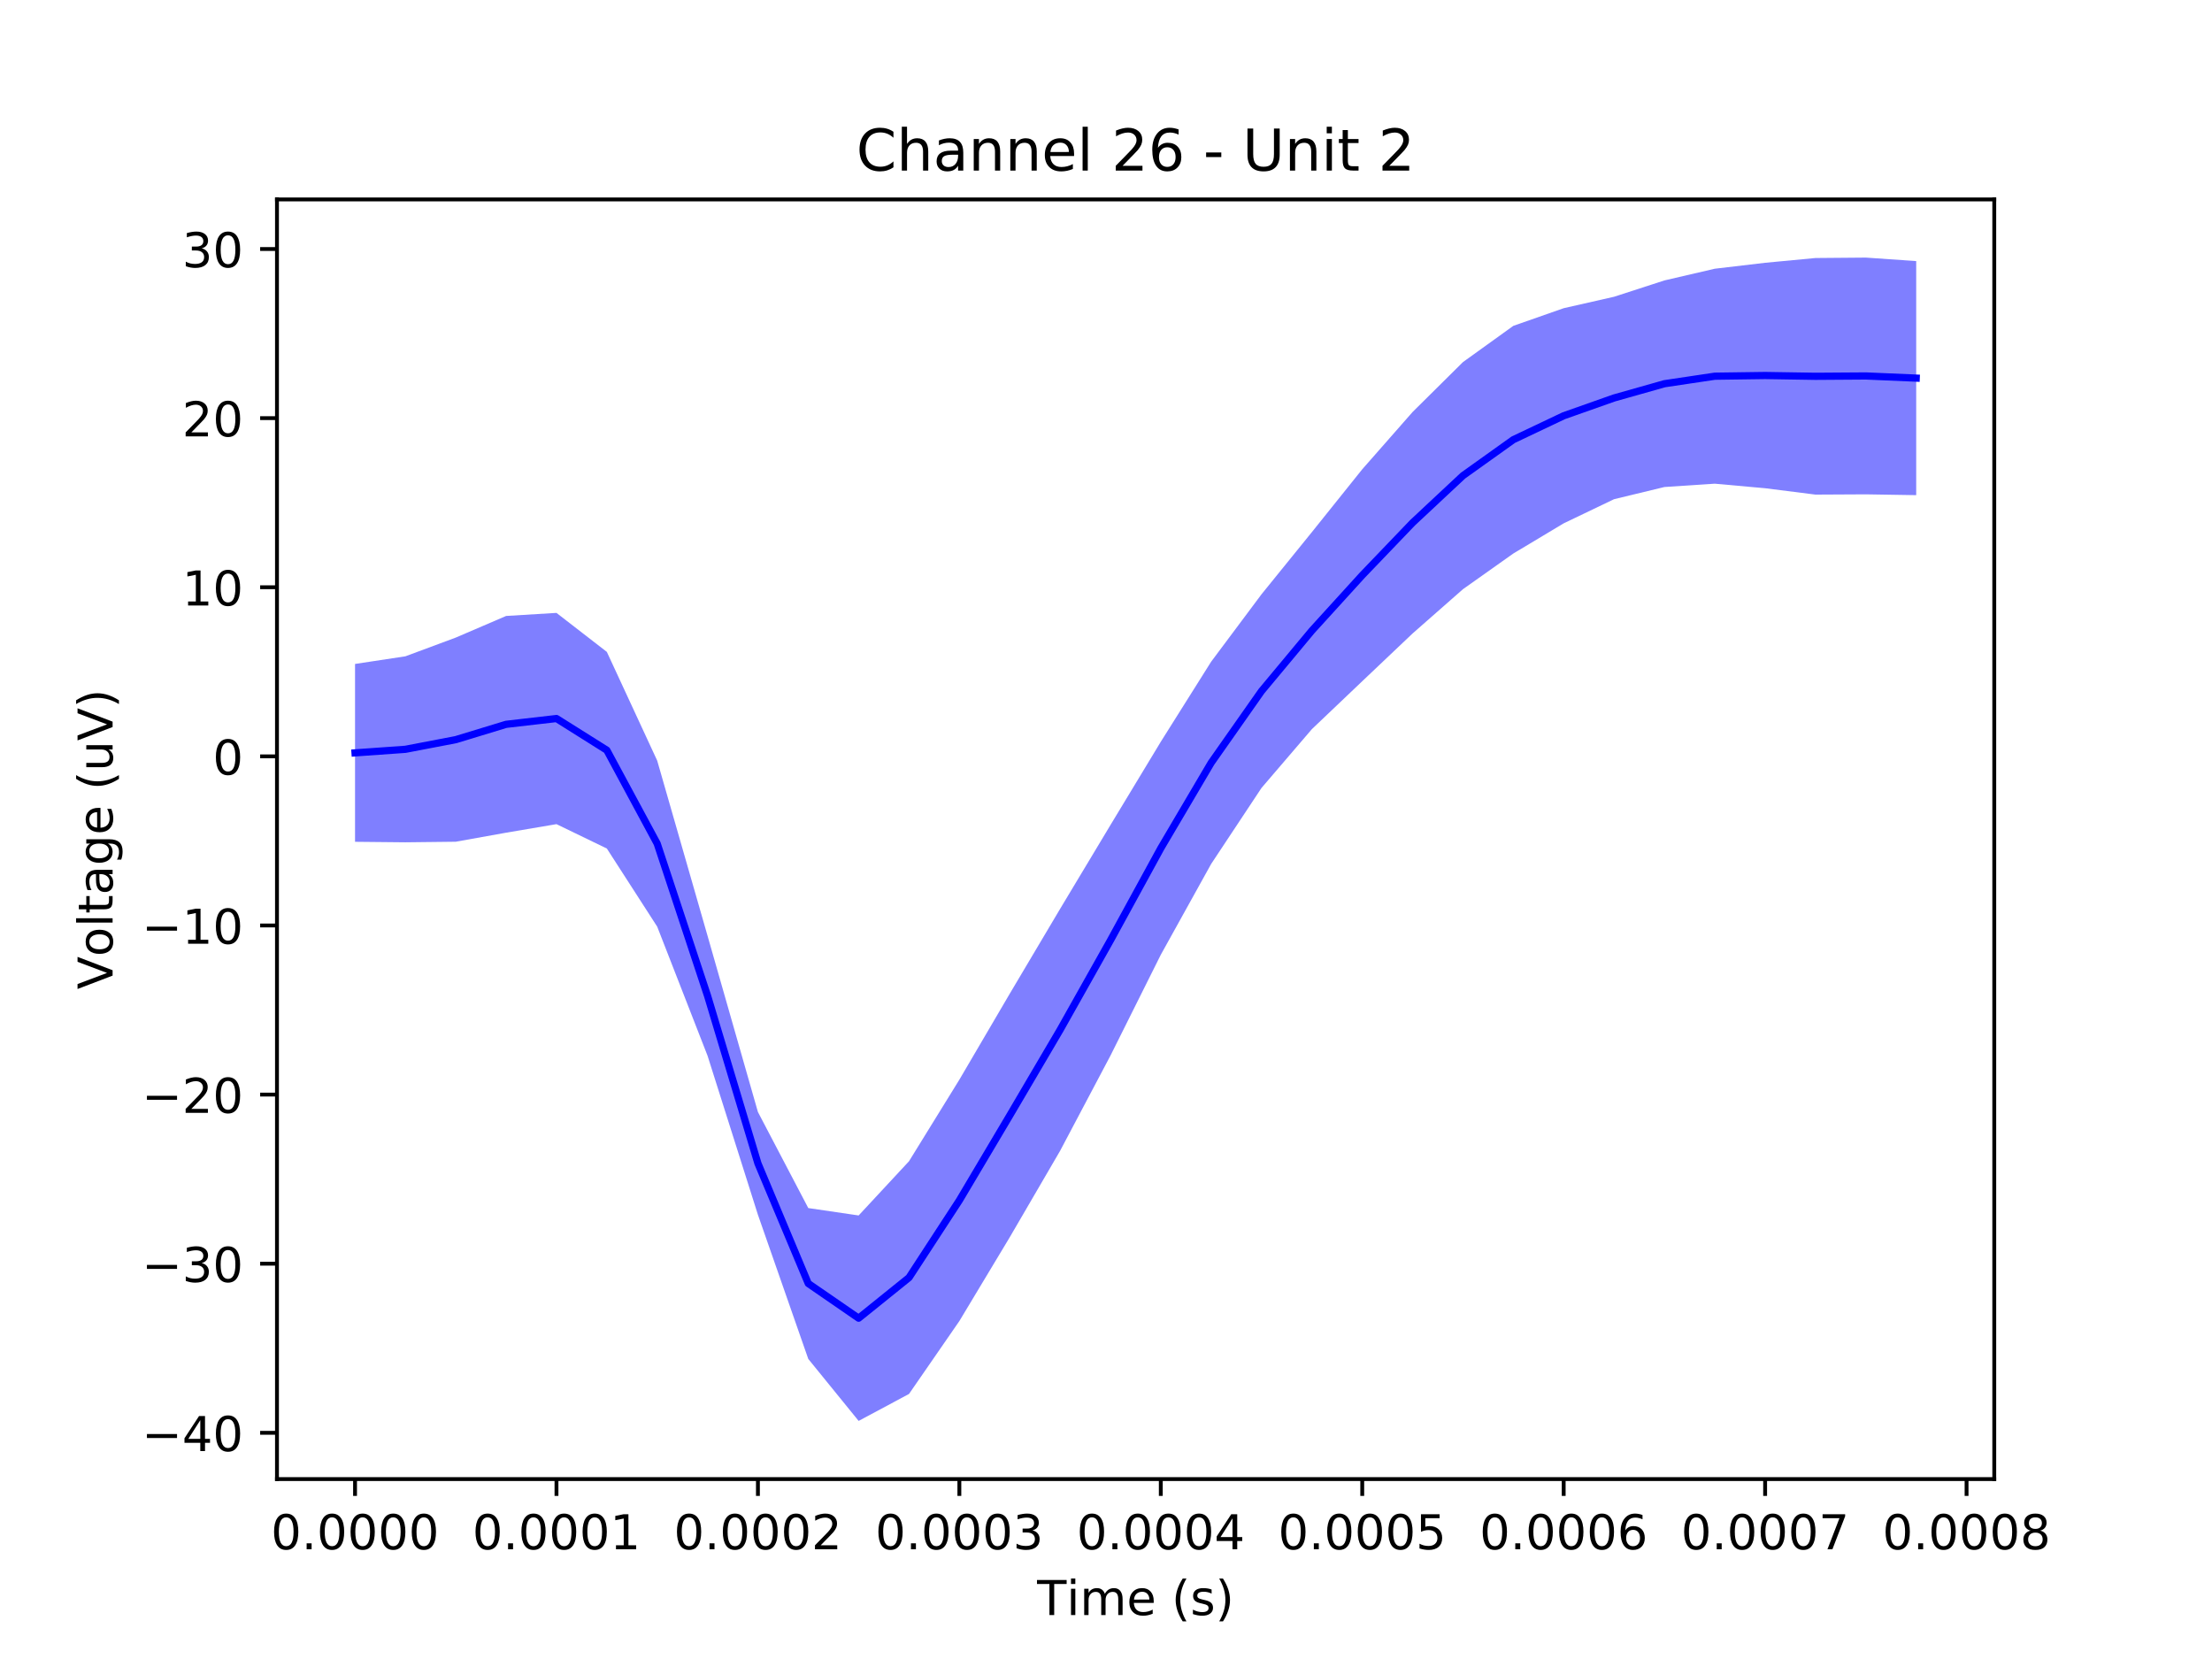
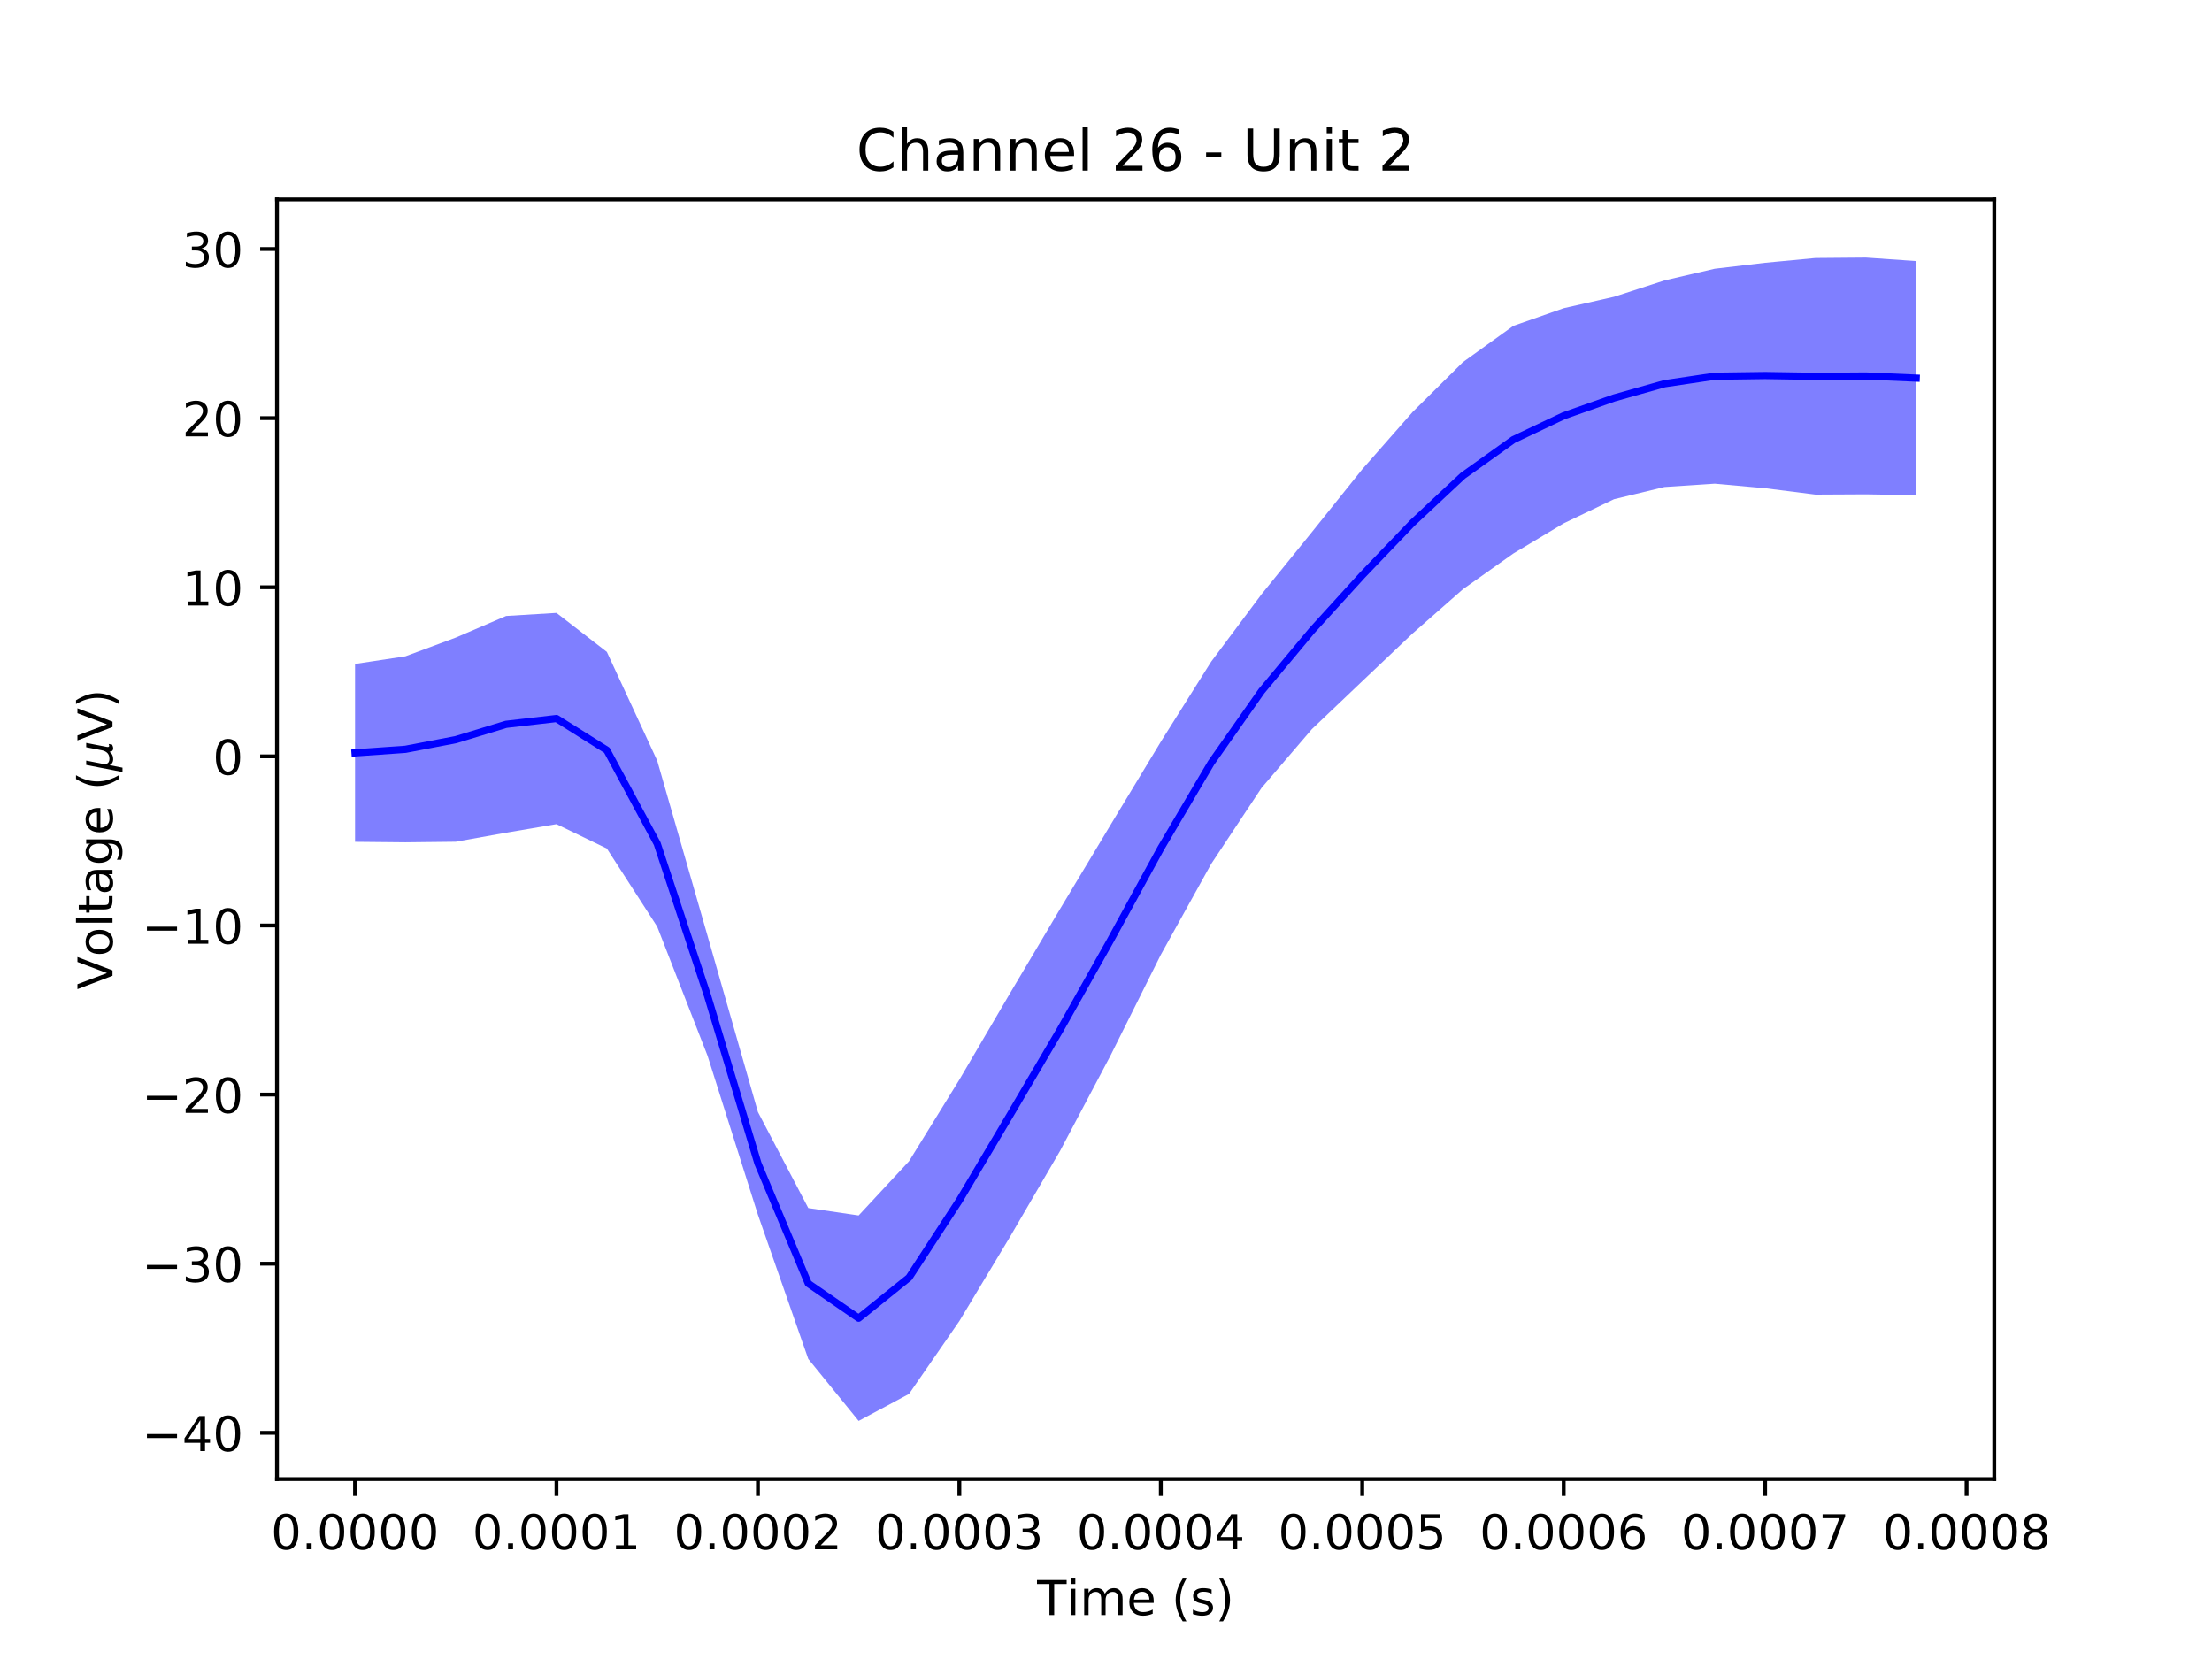
<svg xmlns="http://www.w3.org/2000/svg" xmlns:xlink="http://www.w3.org/1999/xlink" height="345pt" version="1.1" viewBox="0 0 460 345" width="460pt">
  <defs>
    <style type="text/css">
*{stroke-linecap:butt;stroke-linejoin:round;}
  </style>
  </defs>
  <g id="figure_1">
    <g id="patch_1">
      <path d="M 0 345.6  L 460.8 345.6  L 460.8 0  L 0 0  z " style="fill:#ffffff;" />
    </g>
    <g id="axes_1">
      <g id="patch_2">
        <path d="M 57.6 307.584  L 414.72 307.584  L 414.72 41.472  L 57.6 41.472  z " style="fill:#ffffff;" />
      </g>
      <g id="PolyCollection_1">
        <defs>
-           <path d="M 73.833 -207.528  L 73.833 -170.542  L 84.305 -170.437  L 94.778 -170.557  L 105.251 -172.437  L 115.724 -174.213  L 126.196 -169.145  L 136.669 -152.9  L 147.142 -126.046  L 157.615 -92.981  L 168.087 -62.999  L 178.56 -50.112  L 189.033 -55.718  L 199.505 -70.877  L 209.978 -88.296  L 220.451 -106.269  L 230.924 -126.071  L 241.396 -147.054  L 251.869 -165.938  L 262.342 -181.747  L 272.815 -193.972  L 283.287 -203.935  L 293.76 -213.869  L 304.233 -223.074  L 314.705 -230.493  L 325.178 -236.767  L 335.651 -241.788  L 346.124 -244.32  L 356.596 -245.013  L 367.069 -244.068  L 377.542 -242.743  L 388.015 -242.798  L 398.487 -242.63  L 398.487 -291.304  L 398.487 -291.304  L 388.015 -292.032  L 377.542 -291.944  L 367.069 -290.952  L 356.596 -289.717  L 346.124 -287.282  L 335.651 -283.886  L 325.178 -281.508  L 314.705 -277.837  L 304.233 -270.302  L 293.76 -259.927  L 283.287 -248.008  L 272.815 -234.946  L 262.342 -222.02  L 251.869 -207.999  L 241.396 -191.349  L 230.924 -174.026  L 220.451 -156.586  L 209.978 -138.942  L 199.505 -121.074  L 189.033 -104.109  L 178.56 -92.837  L 168.087 -94.376  L 157.615 -114.356  L 147.142 -150.981  L 136.669 -187.423  L 126.196 -210.035  L 115.724 -218.143  L 105.251 -217.508  L 94.778 -213.009  L 84.305 -209.116  L 73.833 -207.528  z " id="m51158b2621" />
+           <path d="M 73.833 -207.528  L 73.833 -170.542  L 84.305 -170.437  L 94.778 -170.557  L 105.251 -172.437  L 115.724 -174.213  L 126.196 -169.145  L 136.669 -152.9  L 147.142 -126.046  L 157.615 -92.981  L 168.087 -62.999  L 178.56 -50.112  L 189.033 -55.718  L 199.505 -70.877  L 209.978 -88.296  L 220.451 -106.269  L 230.924 -126.071  L 241.396 -147.054  L 251.869 -165.938  L 262.342 -181.747  L 272.815 -193.972  L 283.287 -203.935  L 293.76 -213.869  L 304.233 -223.074  L 314.705 -230.493  L 325.178 -236.767  L 335.651 -241.788  L 346.124 -244.32  L 356.596 -245.013  L 367.069 -244.068  L 377.542 -242.743  L 388.015 -242.798  L 398.487 -242.63  L 398.487 -291.304  L 398.487 -291.304  L 388.015 -292.032  L 377.542 -291.944  L 367.069 -290.952  L 356.596 -289.717  L 346.124 -287.282  L 335.651 -283.886  L 325.178 -281.508  L 314.705 -277.837  L 304.233 -270.302  L 293.76 -259.927  L 283.287 -248.008  L 272.815 -234.946  L 262.342 -222.02  L 251.869 -207.999  L 241.396 -191.349  L 230.924 -174.026  L 220.451 -156.586  L 209.978 -138.942  L 199.505 -121.074  L 189.033 -104.109  L 178.56 -92.837  L 168.087 -94.376  L 157.615 -114.356  L 147.142 -150.981  L 136.669 -187.423  L 126.196 -210.035  L 115.724 -218.143  L 105.251 -217.508  L 94.778 -213.009  L 84.305 -209.116  L 73.833 -207.528  z " id="m6801c6028c" />
        </defs>
-         <g clip-path="url(#p1c02243b0a)">
-           <use style="fill:#0000ff;fill-opacity:0.5;" x="0" xlink:href="#m51158b2621" y="345.6" />
+         <g clip-path="url(#p354d00a84c)">
+           <use style="fill:#0000ff;fill-opacity:0.5;" x="0" xlink:href="#m6801c6028c" y="345.6" />
        </g>
      </g>
      <g id="matplotlib.axis_1">
        <g id="xtick_1">
          <g id="line2d_1">
            <defs>
-               <path d="M 0 0  L 0 3.5  " id="m4c87826d92" style="stroke:#000000;stroke-width:0.8;" />
-             </defs>
-             <g>
-               <use style="stroke:#000000;stroke-width:0.8;" x="73.833" xlink:href="#m4c87826d92" y="307.584" />
+               <path d="M 0 0  L 0 3.5  " id="m5b04040013" style="stroke:#000000;stroke-width:0.8;" />
+             </defs>
+             <g>
+               <use style="stroke:#000000;stroke-width:0.8;" x="73.833" xlink:href="#m5b04040013" y="307.584" />
            </g>
          </g>
          <g id="text_1">
            <defs>
              <path d="M 31.781 66.406  Q 24.172 66.406 20.328 58.906  Q 16.5 51.422 16.5 36.375  Q 16.5 21.391 20.328 13.891  Q 24.172 6.391 31.781 6.391  Q 39.453 6.391 43.281 13.891  Q 47.125 21.391 47.125 36.375  Q 47.125 51.422 43.281 58.906  Q 39.453 66.406 31.781 66.406  z M 31.781 74.219  Q 44.047 74.219 50.516 64.516  Q 56.984 54.828 56.984 36.375  Q 56.984 17.969 50.516 8.266  Q 44.047 -1.422 31.781 -1.422  Q 19.531 -1.422 13.062 8.266  Q 6.594 17.969 6.594 36.375  Q 6.594 54.828 13.062 64.516  Q 19.531 74.219 31.781 74.219  z " id="DejaVuSans-30" />
              <path d="M 10.688 12.406  L 21 12.406  L 21 0  L 10.688 0  z " id="DejaVuSans-2e" />
            </defs>
            <g transform="translate(56.33742 322.1824)scale(0.1 -0.1)">
              <use xlink:href="#DejaVuSans-30" />
              <use x="63.623" xlink:href="#DejaVuSans-2e" />
              <use x="95.41" xlink:href="#DejaVuSans-30" />
              <use x="159.033" xlink:href="#DejaVuSans-30" />
              <use x="222.656" xlink:href="#DejaVuSans-30" />
              <use x="286.279" xlink:href="#DejaVuSans-30" />
            </g>
          </g>
        </g>
        <g id="xtick_2">
          <g id="line2d_2">
            <g>
-               <use style="stroke:#000000;stroke-width:0.8;" x="115.724" xlink:href="#m4c87826d92" y="307.584" />
+               <use style="stroke:#000000;stroke-width:0.8;" x="115.724" xlink:href="#m5b04040013" y="307.584" />
            </g>
          </g>
          <g id="text_2">
            <defs>
              <path d="M 12.406 8.297  L 28.516 8.297  L 28.516 63.922  L 10.984 60.406  L 10.984 69.391  L 28.422 72.906  L 38.281 72.906  L 38.281 8.297  L 54.391 8.297  L 54.391 0  L 12.406 0  z " id="DejaVuSans-31" />
            </defs>
            <g transform="translate(98.22832 322.1824)scale(0.1 -0.1)">
              <use xlink:href="#DejaVuSans-30" />
              <use x="63.623" xlink:href="#DejaVuSans-2e" />
              <use x="95.41" xlink:href="#DejaVuSans-30" />
              <use x="159.033" xlink:href="#DejaVuSans-30" />
              <use x="222.656" xlink:href="#DejaVuSans-30" />
              <use x="286.279" xlink:href="#DejaVuSans-31" />
            </g>
          </g>
        </g>
        <g id="xtick_3">
          <g id="line2d_3">
            <g>
-               <use style="stroke:#000000;stroke-width:0.8;" x="157.615" xlink:href="#m4c87826d92" y="307.584" />
+               <use style="stroke:#000000;stroke-width:0.8;" x="157.615" xlink:href="#m5b04040013" y="307.584" />
            </g>
          </g>
          <g id="text_3">
            <defs>
              <path d="M 19.188 8.297  L 53.609 8.297  L 53.609 0  L 7.328 0  L 7.328 8.297  Q 12.938 14.109 22.625 23.891  Q 32.328 33.688 34.812 36.531  Q 39.547 41.844 41.422 45.531  Q 43.312 49.219 43.312 52.781  Q 43.312 58.594 39.234 62.25  Q 35.156 65.922 28.609 65.922  Q 23.969 65.922 18.812 64.312  Q 13.672 62.703 7.812 59.422  L 7.812 69.391  Q 13.766 71.781 18.938 73  Q 24.125 74.219 28.422 74.219  Q 39.75 74.219 46.484 68.547  Q 53.219 62.891 53.219 53.422  Q 53.219 48.922 51.531 44.891  Q 49.859 40.875 45.406 35.406  Q 44.188 33.984 37.641 27.219  Q 31.109 20.453 19.188 8.297  z " id="DejaVuSans-32" />
            </defs>
            <g transform="translate(140.1192 322.1824)scale(0.1 -0.1)">
              <use xlink:href="#DejaVuSans-30" />
              <use x="63.623" xlink:href="#DejaVuSans-2e" />
              <use x="95.41" xlink:href="#DejaVuSans-30" />
              <use x="159.033" xlink:href="#DejaVuSans-30" />
              <use x="222.656" xlink:href="#DejaVuSans-30" />
              <use x="286.279" xlink:href="#DejaVuSans-32" />
            </g>
          </g>
        </g>
        <g id="xtick_4">
          <g id="line2d_4">
            <g>
-               <use style="stroke:#000000;stroke-width:0.8;" x="199.505" xlink:href="#m4c87826d92" y="307.584" />
+               <use style="stroke:#000000;stroke-width:0.8;" x="199.505" xlink:href="#m5b04040013" y="307.584" />
            </g>
          </g>
          <g id="text_4">
            <defs>
              <path d="M 40.578 39.312  Q 47.656 37.797 51.625 33  Q 55.609 28.219 55.609 21.188  Q 55.609 10.406 48.188 4.484  Q 40.766 -1.422 27.094 -1.422  Q 22.516 -1.422 17.656 -0.516  Q 12.797 0.391 7.625 2.203  L 7.625 11.719  Q 11.719 9.328 16.594 8.109  Q 21.484 6.891 26.812 6.891  Q 36.078 6.891 40.938 10.547  Q 45.797 14.203 45.797 21.188  Q 45.797 27.641 41.281 31.266  Q 36.766 34.906 28.719 34.906  L 20.219 34.906  L 20.219 43.016  L 29.109 43.016  Q 36.375 43.016 40.234 45.922  Q 44.094 48.828 44.094 54.297  Q 44.094 59.906 40.109 62.906  Q 36.141 65.922 28.719 65.922  Q 24.656 65.922 20.016 65.031  Q 15.375 64.156 9.812 62.312  L 9.812 71.094  Q 15.438 72.656 20.344 73.438  Q 25.25 74.219 29.594 74.219  Q 40.828 74.219 47.359 69.109  Q 53.906 64.016 53.906 55.328  Q 53.906 49.266 50.438 45.094  Q 46.969 40.922 40.578 39.312  z " id="DejaVuSans-33" />
            </defs>
            <g transform="translate(182.0101 322.1824)scale(0.1 -0.1)">
              <use xlink:href="#DejaVuSans-30" />
              <use x="63.623" xlink:href="#DejaVuSans-2e" />
              <use x="95.41" xlink:href="#DejaVuSans-30" />
              <use x="159.033" xlink:href="#DejaVuSans-30" />
              <use x="222.656" xlink:href="#DejaVuSans-30" />
              <use x="286.279" xlink:href="#DejaVuSans-33" />
            </g>
          </g>
        </g>
        <g id="xtick_5">
          <g id="line2d_5">
            <g>
-               <use style="stroke:#000000;stroke-width:0.8;" x="241.396" xlink:href="#m4c87826d92" y="307.584" />
+               <use style="stroke:#000000;stroke-width:0.8;" x="241.396" xlink:href="#m5b04040013" y="307.584" />
            </g>
          </g>
          <g id="text_5">
            <defs>
              <path d="M 37.797 64.312  L 12.891 25.391  L 37.797 25.391  z M 35.203 72.906  L 47.609 72.906  L 47.609 25.391  L 58.016 25.391  L 58.016 17.188  L 47.609 17.188  L 47.609 0  L 37.797 0  L 37.797 17.188  L 4.891 17.188  L 4.891 26.703  z " id="DejaVuSans-34" />
            </defs>
            <g transform="translate(223.9011 322.1824)scale(0.1 -0.1)">
              <use xlink:href="#DejaVuSans-30" />
              <use x="63.623" xlink:href="#DejaVuSans-2e" />
              <use x="95.41" xlink:href="#DejaVuSans-30" />
              <use x="159.033" xlink:href="#DejaVuSans-30" />
              <use x="222.656" xlink:href="#DejaVuSans-30" />
              <use x="286.279" xlink:href="#DejaVuSans-34" />
            </g>
          </g>
        </g>
        <g id="xtick_6">
          <g id="line2d_6">
            <g>
-               <use style="stroke:#000000;stroke-width:0.8;" x="283.287" xlink:href="#m4c87826d92" y="307.584" />
+               <use style="stroke:#000000;stroke-width:0.8;" x="283.287" xlink:href="#m5b04040013" y="307.584" />
            </g>
          </g>
          <g id="text_6">
            <defs>
              <path d="M 10.797 72.906  L 49.516 72.906  L 49.516 64.594  L 19.828 64.594  L 19.828 46.734  Q 21.969 47.469 24.109 47.828  Q 26.266 48.188 28.422 48.188  Q 40.625 48.188 47.75 41.5  Q 54.891 34.812 54.891 23.391  Q 54.891 11.625 47.562 5.094  Q 40.234 -1.422 26.906 -1.422  Q 22.312 -1.422 17.547 -0.641  Q 12.797 0.141 7.719 1.703  L 7.719 11.625  Q 12.109 9.234 16.797 8.062  Q 21.484 6.891 26.703 6.891  Q 35.156 6.891 40.078 11.328  Q 45.016 15.766 45.016 23.391  Q 45.016 31 40.078 35.438  Q 35.156 39.891 26.703 39.891  Q 22.75 39.891 18.812 39.016  Q 14.891 38.141 10.797 36.281  z " id="DejaVuSans-35" />
            </defs>
            <g transform="translate(265.792 322.1824)scale(0.1 -0.1)">
              <use xlink:href="#DejaVuSans-30" />
              <use x="63.623" xlink:href="#DejaVuSans-2e" />
              <use x="95.41" xlink:href="#DejaVuSans-30" />
              <use x="159.033" xlink:href="#DejaVuSans-30" />
              <use x="222.656" xlink:href="#DejaVuSans-30" />
              <use x="286.279" xlink:href="#DejaVuSans-35" />
            </g>
          </g>
        </g>
        <g id="xtick_7">
          <g id="line2d_7">
            <g>
-               <use style="stroke:#000000;stroke-width:0.8;" x="325.178" xlink:href="#m4c87826d92" y="307.584" />
+               <use style="stroke:#000000;stroke-width:0.8;" x="325.178" xlink:href="#m5b04040013" y="307.584" />
            </g>
          </g>
          <g id="text_7">
            <defs>
              <path d="M 33.016 40.375  Q 26.375 40.375 22.484 35.828  Q 18.609 31.297 18.609 23.391  Q 18.609 15.531 22.484 10.953  Q 26.375 6.391 33.016 6.391  Q 39.656 6.391 43.531 10.953  Q 47.406 15.531 47.406 23.391  Q 47.406 31.297 43.531 35.828  Q 39.656 40.375 33.016 40.375  z M 52.594 71.297  L 52.594 62.312  Q 48.875 64.062 45.094 64.984  Q 41.312 65.922 37.594 65.922  Q 27.828 65.922 22.672 59.328  Q 17.531 52.734 16.797 39.406  Q 19.672 43.656 24.016 45.922  Q 28.375 48.188 33.594 48.188  Q 44.578 48.188 50.953 41.516  Q 57.328 34.859 57.328 23.391  Q 57.328 12.156 50.688 5.359  Q 44.047 -1.422 33.016 -1.422  Q 20.359 -1.422 13.672 8.266  Q 6.984 17.969 6.984 36.375  Q 6.984 53.656 15.188 63.938  Q 23.391 74.219 37.203 74.219  Q 40.922 74.219 44.703 73.484  Q 48.484 72.75 52.594 71.297  z " id="DejaVuSans-36" />
            </defs>
            <g transform="translate(307.6829 322.1824)scale(0.1 -0.1)">
              <use xlink:href="#DejaVuSans-30" />
              <use x="63.623" xlink:href="#DejaVuSans-2e" />
              <use x="95.41" xlink:href="#DejaVuSans-30" />
              <use x="159.033" xlink:href="#DejaVuSans-30" />
              <use x="222.656" xlink:href="#DejaVuSans-30" />
              <use x="286.279" xlink:href="#DejaVuSans-36" />
            </g>
          </g>
        </g>
        <g id="xtick_8">
          <g id="line2d_8">
            <g>
-               <use style="stroke:#000000;stroke-width:0.8;" x="367.069" xlink:href="#m4c87826d92" y="307.584" />
+               <use style="stroke:#000000;stroke-width:0.8;" x="367.069" xlink:href="#m5b04040013" y="307.584" />
            </g>
          </g>
          <g id="text_8">
            <defs>
              <path d="M 8.203 72.906  L 55.078 72.906  L 55.078 68.703  L 28.609 0  L 18.312 0  L 43.219 64.594  L 8.203 64.594  z " id="DejaVuSans-37" />
            </defs>
            <g transform="translate(349.5738 322.1824)scale(0.1 -0.1)">
              <use xlink:href="#DejaVuSans-30" />
              <use x="63.623" xlink:href="#DejaVuSans-2e" />
              <use x="95.41" xlink:href="#DejaVuSans-30" />
              <use x="159.033" xlink:href="#DejaVuSans-30" />
              <use x="222.656" xlink:href="#DejaVuSans-30" />
              <use x="286.279" xlink:href="#DejaVuSans-37" />
            </g>
          </g>
        </g>
        <g id="xtick_9">
          <g id="line2d_9">
            <g>
-               <use style="stroke:#000000;stroke-width:0.8;" x="408.96" xlink:href="#m4c87826d92" y="307.584" />
+               <use style="stroke:#000000;stroke-width:0.8;" x="408.96" xlink:href="#m5b04040013" y="307.584" />
            </g>
          </g>
          <g id="text_9">
            <defs>
              <path d="M 31.781 34.625  Q 24.75 34.625 20.719 30.859  Q 16.703 27.094 16.703 20.516  Q 16.703 13.922 20.719 10.156  Q 24.75 6.391 31.781 6.391  Q 38.812 6.391 42.859 10.172  Q 46.922 13.969 46.922 20.516  Q 46.922 27.094 42.891 30.859  Q 38.875 34.625 31.781 34.625  z M 21.922 38.812  Q 15.578 40.375 12.031 44.719  Q 8.5 49.078 8.5 55.328  Q 8.5 64.062 14.719 69.141  Q 20.953 74.219 31.781 74.219  Q 42.672 74.219 48.875 69.141  Q 55.078 64.062 55.078 55.328  Q 55.078 49.078 51.531 44.719  Q 48 40.375 41.703 38.812  Q 48.828 37.156 52.797 32.312  Q 56.781 27.484 56.781 20.516  Q 56.781 9.906 50.312 4.234  Q 43.844 -1.422 31.781 -1.422  Q 19.734 -1.422 13.25 4.234  Q 6.781 9.906 6.781 20.516  Q 6.781 27.484 10.781 32.312  Q 14.797 37.156 21.922 38.812  z M 18.312 54.391  Q 18.312 48.734 21.844 45.562  Q 25.391 42.391 31.781 42.391  Q 38.141 42.391 41.719 45.562  Q 45.312 48.734 45.312 54.391  Q 45.312 60.062 41.719 63.234  Q 38.141 66.406 31.781 66.406  Q 25.391 66.406 21.844 63.234  Q 18.312 60.062 18.312 54.391  z " id="DejaVuSans-38" />
            </defs>
            <g transform="translate(391.4647 322.1824)scale(0.1 -0.1)">
              <use xlink:href="#DejaVuSans-30" />
              <use x="63.623" xlink:href="#DejaVuSans-2e" />
              <use x="95.41" xlink:href="#DejaVuSans-30" />
              <use x="159.033" xlink:href="#DejaVuSans-30" />
              <use x="222.656" xlink:href="#DejaVuSans-30" />
              <use x="286.279" xlink:href="#DejaVuSans-38" />
            </g>
          </g>
        </g>
        <g id="text_10">
          <defs>
            <path d="M -0.297 72.906  L 61.375 72.906  L 61.375 64.594  L 35.5 64.594  L 35.5 0  L 25.594 0  L 25.594 64.594  L -0.297 64.594  z " id="DejaVuSans-54" />
            <path d="M 9.422 54.688  L 18.406 54.688  L 18.406 0  L 9.422 0  z M 9.422 75.984  L 18.406 75.984  L 18.406 64.594  L 9.422 64.594  z " id="DejaVuSans-69" />
            <path d="M 52 44.188  Q 55.375 50.25 60.062 53.125  Q 64.75 56 71.094 56  Q 79.641 56 84.281 50.016  Q 88.922 44.047 88.922 33.016  L 88.922 0  L 79.891 0  L 79.891 32.719  Q 79.891 40.578 77.094 44.375  Q 74.312 48.188 68.609 48.188  Q 61.625 48.188 57.562 43.547  Q 53.516 38.922 53.516 30.906  L 53.516 0  L 44.484 0  L 44.484 32.719  Q 44.484 40.625 41.703 44.406  Q 38.922 48.188 33.109 48.188  Q 26.219 48.188 22.156 43.531  Q 18.109 38.875 18.109 30.906  L 18.109 0  L 9.078 0  L 9.078 54.688  L 18.109 54.688  L 18.109 46.188  Q 21.188 51.219 25.484 53.609  Q 29.781 56 35.688 56  Q 41.656 56 45.828 52.969  Q 50 49.953 52 44.188  z " id="DejaVuSans-6d" />
            <path d="M 56.203 29.594  L 56.203 25.203  L 14.891 25.203  Q 15.484 15.922 20.484 11.062  Q 25.484 6.203 34.422 6.203  Q 39.594 6.203 44.453 7.469  Q 49.312 8.734 54.109 11.281  L 54.109 2.781  Q 49.266 0.734 44.188 -0.344  Q 39.109 -1.422 33.891 -1.422  Q 20.797 -1.422 13.156 6.188  Q 5.516 13.812 5.516 26.812  Q 5.516 40.234 12.766 48.109  Q 20.016 56 32.328 56  Q 43.359 56 49.781 48.891  Q 56.203 41.797 56.203 29.594  z M 47.219 32.234  Q 47.125 39.594 43.094 43.984  Q 39.062 48.391 32.422 48.391  Q 24.906 48.391 20.391 44.141  Q 15.875 39.891 15.188 32.172  z " id="DejaVuSans-65" />
            <path id="DejaVuSans-20" />
            <path d="M 31 75.875  Q 24.469 64.656 21.281 53.656  Q 18.109 42.672 18.109 31.391  Q 18.109 20.125 21.312 9.062  Q 24.516 -2 31 -13.188  L 23.188 -13.188  Q 15.875 -1.703 12.234 9.375  Q 8.594 20.453 8.594 31.391  Q 8.594 42.281 12.203 53.312  Q 15.828 64.359 23.188 75.875  z " id="DejaVuSans-28" />
            <path d="M 44.281 53.078  L 44.281 44.578  Q 40.484 46.531 36.375 47.5  Q 32.281 48.484 27.875 48.484  Q 21.188 48.484 17.844 46.438  Q 14.5 44.391 14.5 40.281  Q 14.5 37.156 16.891 35.375  Q 19.281 33.594 26.516 31.984  L 29.594 31.297  Q 39.156 29.25 43.188 25.516  Q 47.219 21.781 47.219 15.094  Q 47.219 7.469 41.188 3.016  Q 35.156 -1.422 24.609 -1.422  Q 20.219 -1.422 15.453 -0.562  Q 10.688 0.297 5.422 2  L 5.422 11.281  Q 10.406 8.688 15.234 7.391  Q 20.062 6.109 24.812 6.109  Q 31.156 6.109 34.562 8.281  Q 37.984 10.453 37.984 14.406  Q 37.984 18.062 35.516 20.016  Q 33.062 21.969 24.703 23.781  L 21.578 24.516  Q 13.234 26.266 9.516 29.906  Q 5.812 33.547 5.812 39.891  Q 5.812 47.609 11.281 51.797  Q 16.75 56 26.812 56  Q 31.781 56 36.172 55.266  Q 40.578 54.547 44.281 53.078  z " id="DejaVuSans-73" />
            <path d="M 8.016 75.875  L 15.828 75.875  Q 23.141 64.359 26.781 53.312  Q 30.422 42.281 30.422 31.391  Q 30.422 20.453 26.781 9.375  Q 23.141 -1.703 15.828 -13.188  L 8.016 -13.188  Q 14.5 -2 17.703 9.062  Q 20.906 20.125 20.906 31.391  Q 20.906 42.672 17.703 53.656  Q 14.5 64.656 8.016 75.875  z " id="DejaVuSans-29" />
          </defs>
          <g transform="translate(215.6772 335.8606)scale(0.1 -0.1)">
            <use xlink:href="#DejaVuSans-54" />
            <use x="61.037" xlink:href="#DejaVuSans-69" />
            <use x="88.82" xlink:href="#DejaVuSans-6d" />
            <use x="186.232" xlink:href="#DejaVuSans-65" />
            <use x="247.756" xlink:href="#DejaVuSans-20" />
            <use x="279.543" xlink:href="#DejaVuSans-28" />
            <use x="318.557" xlink:href="#DejaVuSans-73" />
            <use x="370.656" xlink:href="#DejaVuSans-29" />
          </g>
        </g>
      </g>
      <g id="matplotlib.axis_2">
        <g id="ytick_1">
          <g id="line2d_10">
            <defs>
-               <path d="M 0 0  L -3.5 0  " id="mff031f9427" style="stroke:#000000;stroke-width:0.8;" />
-             </defs>
-             <g>
-               <use style="stroke:#000000;stroke-width:0.8;" x="57.6" xlink:href="#mff031f9427" y="297.966" />
+               <path d="M 0 0  L -3.5 0  " id="m9ace3cb7f3" style="stroke:#000000;stroke-width:0.8;" />
+             </defs>
+             <g>
+               <use style="stroke:#000000;stroke-width:0.8;" x="57.6" xlink:href="#m9ace3cb7f3" y="297.966" />
            </g>
          </g>
          <g id="text_11">
            <defs>
              <path d="M 10.594 35.5  L 73.188 35.5  L 73.188 27.203  L 10.594 27.203  z " id="DejaVuSans-2212" />
            </defs>
            <g transform="translate(29.49531 301.7657)scale(0.1 -0.1)">
              <use xlink:href="#DejaVuSans-2212" />
              <use x="83.789" xlink:href="#DejaVuSans-34" />
              <use x="147.412" xlink:href="#DejaVuSans-30" />
            </g>
          </g>
        </g>
        <g id="ytick_2">
          <g id="line2d_11">
            <g>
-               <use style="stroke:#000000;stroke-width:0.8;" x="57.6" xlink:href="#mff031f9427" y="262.797" />
+               <use style="stroke:#000000;stroke-width:0.8;" x="57.6" xlink:href="#m9ace3cb7f3" y="262.797" />
            </g>
          </g>
          <g id="text_12">
            <g transform="translate(29.49531 266.5964)scale(0.1 -0.1)">
              <use xlink:href="#DejaVuSans-2212" />
              <use x="83.789" xlink:href="#DejaVuSans-33" />
              <use x="147.412" xlink:href="#DejaVuSans-30" />
            </g>
          </g>
        </g>
        <g id="ytick_3">
          <g id="line2d_12">
            <g>
-               <use style="stroke:#000000;stroke-width:0.8;" x="57.6" xlink:href="#mff031f9427" y="227.628" />
+               <use style="stroke:#000000;stroke-width:0.8;" x="57.6" xlink:href="#m9ace3cb7f3" y="227.628" />
            </g>
          </g>
          <g id="text_13">
            <g transform="translate(29.49531 231.427)scale(0.1 -0.1)">
              <use xlink:href="#DejaVuSans-2212" />
              <use x="83.789" xlink:href="#DejaVuSans-32" />
              <use x="147.412" xlink:href="#DejaVuSans-30" />
            </g>
          </g>
        </g>
        <g id="ytick_4">
          <g id="line2d_13">
            <g>
-               <use style="stroke:#000000;stroke-width:0.8;" x="57.6" xlink:href="#mff031f9427" y="192.458" />
+               <use style="stroke:#000000;stroke-width:0.8;" x="57.6" xlink:href="#m9ace3cb7f3" y="192.458" />
            </g>
          </g>
          <g id="text_14">
            <g transform="translate(29.49531 196.2577)scale(0.1 -0.1)">
              <use xlink:href="#DejaVuSans-2212" />
              <use x="83.789" xlink:href="#DejaVuSans-31" />
              <use x="147.412" xlink:href="#DejaVuSans-30" />
            </g>
          </g>
        </g>
        <g id="ytick_5">
          <g id="line2d_14">
            <g>
-               <use style="stroke:#000000;stroke-width:0.8;" x="57.6" xlink:href="#mff031f9427" y="157.289" />
+               <use style="stroke:#000000;stroke-width:0.8;" x="57.6" xlink:href="#m9ace3cb7f3" y="157.289" />
            </g>
          </g>
          <g id="text_15">
            <g transform="translate(44.2375 161.0884)scale(0.1 -0.1)">
              <use xlink:href="#DejaVuSans-30" />
            </g>
          </g>
        </g>
        <g id="ytick_6">
          <g id="line2d_15">
            <g>
-               <use style="stroke:#000000;stroke-width:0.8;" x="57.6" xlink:href="#mff031f9427" y="122.12" />
+               <use style="stroke:#000000;stroke-width:0.8;" x="57.6" xlink:href="#m9ace3cb7f3" y="122.12" />
            </g>
          </g>
          <g id="text_16">
            <g transform="translate(37.875 125.9191)scale(0.1 -0.1)">
              <use xlink:href="#DejaVuSans-31" />
              <use x="63.623" xlink:href="#DejaVuSans-30" />
            </g>
          </g>
        </g>
        <g id="ytick_7">
          <g id="line2d_16">
            <g>
-               <use style="stroke:#000000;stroke-width:0.8;" x="57.6" xlink:href="#mff031f9427" y="86.951" />
+               <use style="stroke:#000000;stroke-width:0.8;" x="57.6" xlink:href="#m9ace3cb7f3" y="86.951" />
            </g>
          </g>
          <g id="text_17">
            <g transform="translate(37.875 90.74972)scale(0.1 -0.1)">
              <use xlink:href="#DejaVuSans-32" />
              <use x="63.623" xlink:href="#DejaVuSans-30" />
            </g>
          </g>
        </g>
        <g id="ytick_8">
          <g id="line2d_17">
            <g>
-               <use style="stroke:#000000;stroke-width:0.8;" x="57.6" xlink:href="#mff031f9427" y="51.781" />
+               <use style="stroke:#000000;stroke-width:0.8;" x="57.6" xlink:href="#m9ace3cb7f3" y="51.781" />
            </g>
          </g>
          <g id="text_18">
            <g transform="translate(37.875 55.58039)scale(0.1 -0.1)">
              <use xlink:href="#DejaVuSans-33" />
              <use x="63.623" xlink:href="#DejaVuSans-30" />
            </g>
          </g>
        </g>
        <g id="text_19">
          <defs>
            <path d="M 28.609 0  L 0.781 72.906  L 11.078 72.906  L 34.188 11.531  L 57.328 72.906  L 67.578 72.906  L 39.797 0  z " id="DejaVuSans-56" />
            <path d="M 30.609 48.391  Q 23.391 48.391 19.188 42.75  Q 14.984 37.109 14.984 27.297  Q 14.984 17.484 19.156 11.844  Q 23.344 6.203 30.609 6.203  Q 37.797 6.203 41.984 11.859  Q 46.188 17.531 46.188 27.297  Q 46.188 37.016 41.984 42.703  Q 37.797 48.391 30.609 48.391  z M 30.609 56  Q 42.328 56 49.016 48.375  Q 55.719 40.766 55.719 27.297  Q 55.719 13.875 49.016 6.219  Q 42.328 -1.422 30.609 -1.422  Q 18.844 -1.422 12.172 6.219  Q 5.516 13.875 5.516 27.297  Q 5.516 40.766 12.172 48.375  Q 18.844 56 30.609 56  z " id="DejaVuSans-6f" />
            <path d="M 9.422 75.984  L 18.406 75.984  L 18.406 0  L 9.422 0  z " id="DejaVuSans-6c" />
            <path d="M 18.312 70.219  L 18.312 54.688  L 36.812 54.688  L 36.812 47.703  L 18.312 47.703  L 18.312 18.016  Q 18.312 11.328 20.141 9.422  Q 21.969 7.516 27.594 7.516  L 36.812 7.516  L 36.812 0  L 27.594 0  Q 17.188 0 13.234 3.875  Q 9.281 7.766 9.281 18.016  L 9.281 47.703  L 2.688 47.703  L 2.688 54.688  L 9.281 54.688  L 9.281 70.219  z " id="DejaVuSans-74" />
            <path d="M 34.281 27.484  Q 23.391 27.484 19.188 25  Q 14.984 22.516 14.984 16.5  Q 14.984 11.719 18.141 8.906  Q 21.297 6.109 26.703 6.109  Q 34.188 6.109 38.703 11.406  Q 43.219 16.703 43.219 25.484  L 43.219 27.484  z M 52.203 31.203  L 52.203 0  L 43.219 0  L 43.219 8.297  Q 40.141 3.328 35.547 0.953  Q 30.953 -1.422 24.312 -1.422  Q 15.922 -1.422 10.953 3.297  Q 6 8.016 6 15.922  Q 6 25.141 12.172 29.828  Q 18.359 34.516 30.609 34.516  L 43.219 34.516  L 43.219 35.406  Q 43.219 41.609 39.141 45  Q 35.062 48.391 27.688 48.391  Q 23 48.391 18.547 47.266  Q 14.109 46.141 10.016 43.891  L 10.016 52.203  Q 14.938 54.109 19.578 55.047  Q 24.219 56 28.609 56  Q 40.484 56 46.344 49.844  Q 52.203 43.703 52.203 31.203  z " id="DejaVuSans-61" />
            <path d="M 45.406 27.984  Q 45.406 37.75 41.375 43.109  Q 37.359 48.484 30.078 48.484  Q 22.859 48.484 18.828 43.109  Q 14.797 37.75 14.797 27.984  Q 14.797 18.266 18.828 12.891  Q 22.859 7.516 30.078 7.516  Q 37.359 7.516 41.375 12.891  Q 45.406 18.266 45.406 27.984  z M 54.391 6.781  Q 54.391 -7.172 48.188 -13.984  Q 42 -20.797 29.203 -20.797  Q 24.469 -20.797 20.266 -20.094  Q 16.062 -19.391 12.109 -17.922  L 12.109 -9.188  Q 16.062 -11.328 19.922 -12.344  Q 23.781 -13.375 27.781 -13.375  Q 36.625 -13.375 41.016 -8.766  Q 45.406 -4.156 45.406 5.172  L 45.406 9.625  Q 42.625 4.781 38.281 2.391  Q 33.938 0 27.875 0  Q 17.828 0 11.672 7.656  Q 5.516 15.328 5.516 27.984  Q 5.516 40.672 11.672 48.328  Q 17.828 56 27.875 56  Q 33.938 56 38.281 53.609  Q 42.625 51.219 45.406 46.391  L 45.406 54.688  L 54.391 54.688  z " id="DejaVuSans-67" />
-             <path d="M 8.5 21.578  L 8.5 54.688  L 17.484 54.688  L 17.484 21.922  Q 17.484 14.156 20.5 10.266  Q 23.531 6.391 29.594 6.391  Q 36.859 6.391 41.078 11.031  Q 45.312 15.672 45.312 23.688  L 45.312 54.688  L 54.297 54.688  L 54.297 0  L 45.312 0  L 45.312 8.406  Q 42.047 3.422 37.719 1  Q 33.406 -1.422 27.688 -1.422  Q 18.266 -1.422 13.375 4.438  Q 8.5 10.297 8.5 21.578  z M 31.109 56  z " id="DejaVuSans-75" />
+             <path d="M -1.312 -20.797  L 13.375 54.688  L 22.406 54.688  L 15.766 20.656  Q 15.578 19.625 15.422 18.359  Q 15.281 17.094 15.281 15.828  Q 15.281 11.281 18.141 8.828  Q 21 6.391 26.312 6.391  Q 33.547 6.391 37.984 10.484  Q 42.438 14.594 44 22.797  L 50.203 54.688  L 59.188 54.688  L 51.031 12.641  Q 50.828 11.719 50.75 11.031  Q 50.688 10.359 50.688 9.812  Q 50.688 8.297 51.297 7.594  Q 51.906 6.891 53.219 6.891  Q 53.719 6.891 54.562 7.125  Q 55.422 7.375 56.984 8.016  L 55.609 0.781  Q 53.469 -0.297 51.516 -0.859  Q 49.562 -1.422 47.703 -1.422  Q 44.484 -1.422 42.656 0.625  Q 40.828 2.688 40.828 6.297  Q 38.094 2.391 34.297 0.484  Q 30.516 -1.422 25.391 -1.422  Q 20.844 -1.422 17.453 0.672  Q 14.062 2.781 12.984 6.203  L 7.719 -20.797  z " id="DejaVuSans-Oblique-3bc" />
          </defs>
-           <g transform="translate(23.41562 205.746)rotate(-90)scale(0.1 -0.1)">
-             <use xlink:href="#DejaVuSans-56" />
-             <use x="68.299" xlink:href="#DejaVuSans-6f" />
-             <use x="129.48" xlink:href="#DejaVuSans-6c" />
-             <use x="157.264" xlink:href="#DejaVuSans-74" />
-             <use x="196.473" xlink:href="#DejaVuSans-61" />
-             <use x="257.752" xlink:href="#DejaVuSans-67" />
-             <use x="321.229" xlink:href="#DejaVuSans-65" />
-             <use x="382.752" xlink:href="#DejaVuSans-20" />
-             <use x="414.539" xlink:href="#DejaVuSans-28" />
-             <use x="453.553" xlink:href="#DejaVuSans-75" />
-             <use x="516.932" xlink:href="#DejaVuSans-56" />
-             <use x="585.34" xlink:href="#DejaVuSans-29" />
+           <g transform="translate(23.39531 205.778)rotate(-90)scale(0.1 -0.1)">
+             <use transform="translate(0 0.015625)" xlink:href="#DejaVuSans-56" />
+             <use transform="translate(68.4082 0.015625)" xlink:href="#DejaVuSans-6f" />
+             <use transform="translate(129.5898 0.015625)" xlink:href="#DejaVuSans-6c" />
+             <use transform="translate(157.373 0.015625)" xlink:href="#DejaVuSans-74" />
+             <use transform="translate(196.582 0.015625)" xlink:href="#DejaVuSans-61" />
+             <use transform="translate(257.8613 0.015625)" xlink:href="#DejaVuSans-67" />
+             <use transform="translate(321.3379 0.015625)" xlink:href="#DejaVuSans-65" />
+             <use transform="translate(382.8613 0.015625)" xlink:href="#DejaVuSans-20" />
+             <use transform="translate(414.6484 0.015625)" xlink:href="#DejaVuSans-28" />
+             <use transform="translate(453.6621 0.015625)" xlink:href="#DejaVuSans-Oblique-3bc" />
+             <use transform="translate(517.2852 0.015625)" xlink:href="#DejaVuSans-56" />
+             <use transform="translate(585.6934 0.015625)" xlink:href="#DejaVuSans-29" />
          </g>
        </g>
      </g>
      <g id="line2d_18">
-         <path clip-path="url(#p1c02243b0a)" d="M 73.833 156.565  L 84.305 155.823  L 94.778 153.817  L 105.251 150.628  L 115.724 149.422  L 126.196 156.01  L 136.669 175.439  L 147.142 207.087  L 157.615 241.931  L 168.087 266.913  L 178.56 274.126  L 189.033 265.687  L 199.505 249.625  L 209.978 231.981  L 220.451 214.172  L 230.924 195.551  L 241.396 176.398  L 251.869 158.632  L 262.342 143.717  L 272.815 131.141  L 283.287 119.628  L 293.76 108.702  L 304.233 98.912  L 314.705 91.435  L 325.178 86.462  L 335.651 82.763  L 346.124 79.799  L 356.596 78.235  L 367.069 78.09  L 377.542 78.257  L 388.015 78.185  L 398.487 78.633  " style="fill:none;stroke:#0000ff;stroke-linecap:square;stroke-width:1.5;" />
+         <path clip-path="url(#p354d00a84c)" d="M 73.833 156.565  L 84.305 155.823  L 94.778 153.817  L 105.251 150.628  L 115.724 149.422  L 126.196 156.01  L 136.669 175.439  L 147.142 207.087  L 157.615 241.931  L 168.087 266.913  L 178.56 274.126  L 189.033 265.687  L 199.505 249.625  L 209.978 231.981  L 220.451 214.172  L 230.924 195.551  L 241.396 176.398  L 251.869 158.632  L 262.342 143.717  L 272.815 131.141  L 283.287 119.628  L 293.76 108.702  L 304.233 98.912  L 314.705 91.435  L 325.178 86.462  L 335.651 82.763  L 346.124 79.799  L 356.596 78.235  L 367.069 78.09  L 377.542 78.257  L 388.015 78.185  L 398.487 78.633  " style="fill:none;stroke:#0000ff;stroke-linecap:square;stroke-width:1.5;" />
      </g>
      <g id="patch_3">
        <path d="M 57.6 307.584  L 57.6 41.472  " style="fill:none;stroke:#000000;stroke-linecap:square;stroke-linejoin:miter;stroke-width:0.8;" />
      </g>
      <g id="patch_4">
        <path d="M 414.72 307.584  L 414.72 41.472  " style="fill:none;stroke:#000000;stroke-linecap:square;stroke-linejoin:miter;stroke-width:0.8;" />
      </g>
      <g id="patch_5">
        <path d="M 57.6 307.584  L 414.72 307.584  " style="fill:none;stroke:#000000;stroke-linecap:square;stroke-linejoin:miter;stroke-width:0.8;" />
      </g>
      <g id="patch_6">
        <path d="M 57.6 41.472  L 414.72 41.472  " style="fill:none;stroke:#000000;stroke-linecap:square;stroke-linejoin:miter;stroke-width:0.8;" />
      </g>
      <g id="text_20">
        <defs>
          <path d="M 64.406 67.281  L 64.406 56.891  Q 59.422 61.531 53.781 63.812  Q 48.141 66.109 41.797 66.109  Q 29.297 66.109 22.656 58.469  Q 16.016 50.828 16.016 36.375  Q 16.016 21.969 22.656 14.328  Q 29.297 6.688 41.797 6.688  Q 48.141 6.688 53.781 8.984  Q 59.422 11.281 64.406 15.922  L 64.406 5.609  Q 59.234 2.094 53.438 0.328  Q 47.656 -1.422 41.219 -1.422  Q 24.656 -1.422 15.125 8.703  Q 5.609 18.844 5.609 36.375  Q 5.609 53.953 15.125 64.078  Q 24.656 74.219 41.219 74.219  Q 47.75 74.219 53.531 72.484  Q 59.328 70.75 64.406 67.281  z " id="DejaVuSans-43" />
          <path d="M 54.891 33.016  L 54.891 0  L 45.906 0  L 45.906 32.719  Q 45.906 40.484 42.875 44.328  Q 39.844 48.188 33.797 48.188  Q 26.516 48.188 22.312 43.547  Q 18.109 38.922 18.109 30.906  L 18.109 0  L 9.078 0  L 9.078 75.984  L 18.109 75.984  L 18.109 46.188  Q 21.344 51.125 25.703 53.562  Q 30.078 56 35.797 56  Q 45.219 56 50.047 50.172  Q 54.891 44.344 54.891 33.016  z " id="DejaVuSans-68" />
          <path d="M 54.891 33.016  L 54.891 0  L 45.906 0  L 45.906 32.719  Q 45.906 40.484 42.875 44.328  Q 39.844 48.188 33.797 48.188  Q 26.516 48.188 22.312 43.547  Q 18.109 38.922 18.109 30.906  L 18.109 0  L 9.078 0  L 9.078 54.688  L 18.109 54.688  L 18.109 46.188  Q 21.344 51.125 25.703 53.562  Q 30.078 56 35.797 56  Q 45.219 56 50.047 50.172  Q 54.891 44.344 54.891 33.016  z " id="DejaVuSans-6e" />
          <path d="M 4.891 31.391  L 31.203 31.391  L 31.203 23.391  L 4.891 23.391  z " id="DejaVuSans-2d" />
          <path d="M 8.688 72.906  L 18.609 72.906  L 18.609 28.609  Q 18.609 16.891 22.844 11.734  Q 27.094 6.594 36.625 6.594  Q 46.094 6.594 50.344 11.734  Q 54.594 16.891 54.594 28.609  L 54.594 72.906  L 64.5 72.906  L 64.5 27.391  Q 64.5 13.141 57.438 5.859  Q 50.391 -1.422 36.625 -1.422  Q 22.797 -1.422 15.734 5.859  Q 8.688 13.141 8.688 27.391  z " id="DejaVuSans-55" />
        </defs>
        <g transform="translate(178.0697 35.472)scale(0.12 -0.12)">
          <use xlink:href="#DejaVuSans-43" />
          <use x="69.824" xlink:href="#DejaVuSans-68" />
          <use x="133.203" xlink:href="#DejaVuSans-61" />
          <use x="194.482" xlink:href="#DejaVuSans-6e" />
          <use x="257.861" xlink:href="#DejaVuSans-6e" />
          <use x="321.24" xlink:href="#DejaVuSans-65" />
          <use x="382.764" xlink:href="#DejaVuSans-6c" />
          <use x="410.547" xlink:href="#DejaVuSans-20" />
          <use x="442.334" xlink:href="#DejaVuSans-32" />
          <use x="505.957" xlink:href="#DejaVuSans-36" />
          <use x="569.58" xlink:href="#DejaVuSans-20" />
          <use x="601.367" xlink:href="#DejaVuSans-2d" />
          <use x="637.451" xlink:href="#DejaVuSans-20" />
          <use x="669.238" xlink:href="#DejaVuSans-55" />
          <use x="742.432" xlink:href="#DejaVuSans-6e" />
          <use x="805.811" xlink:href="#DejaVuSans-69" />
          <use x="833.594" xlink:href="#DejaVuSans-74" />
          <use x="872.803" xlink:href="#DejaVuSans-20" />
          <use x="904.59" xlink:href="#DejaVuSans-32" />
        </g>
      </g>
    </g>
  </g>
  <defs>
-     <clipPath id="p1c02243b0a">
+     <clipPath id="p354d00a84c">
      <rect height="266.112" width="357.12" x="57.6" y="41.472" />
    </clipPath>
  </defs>
</svg>
